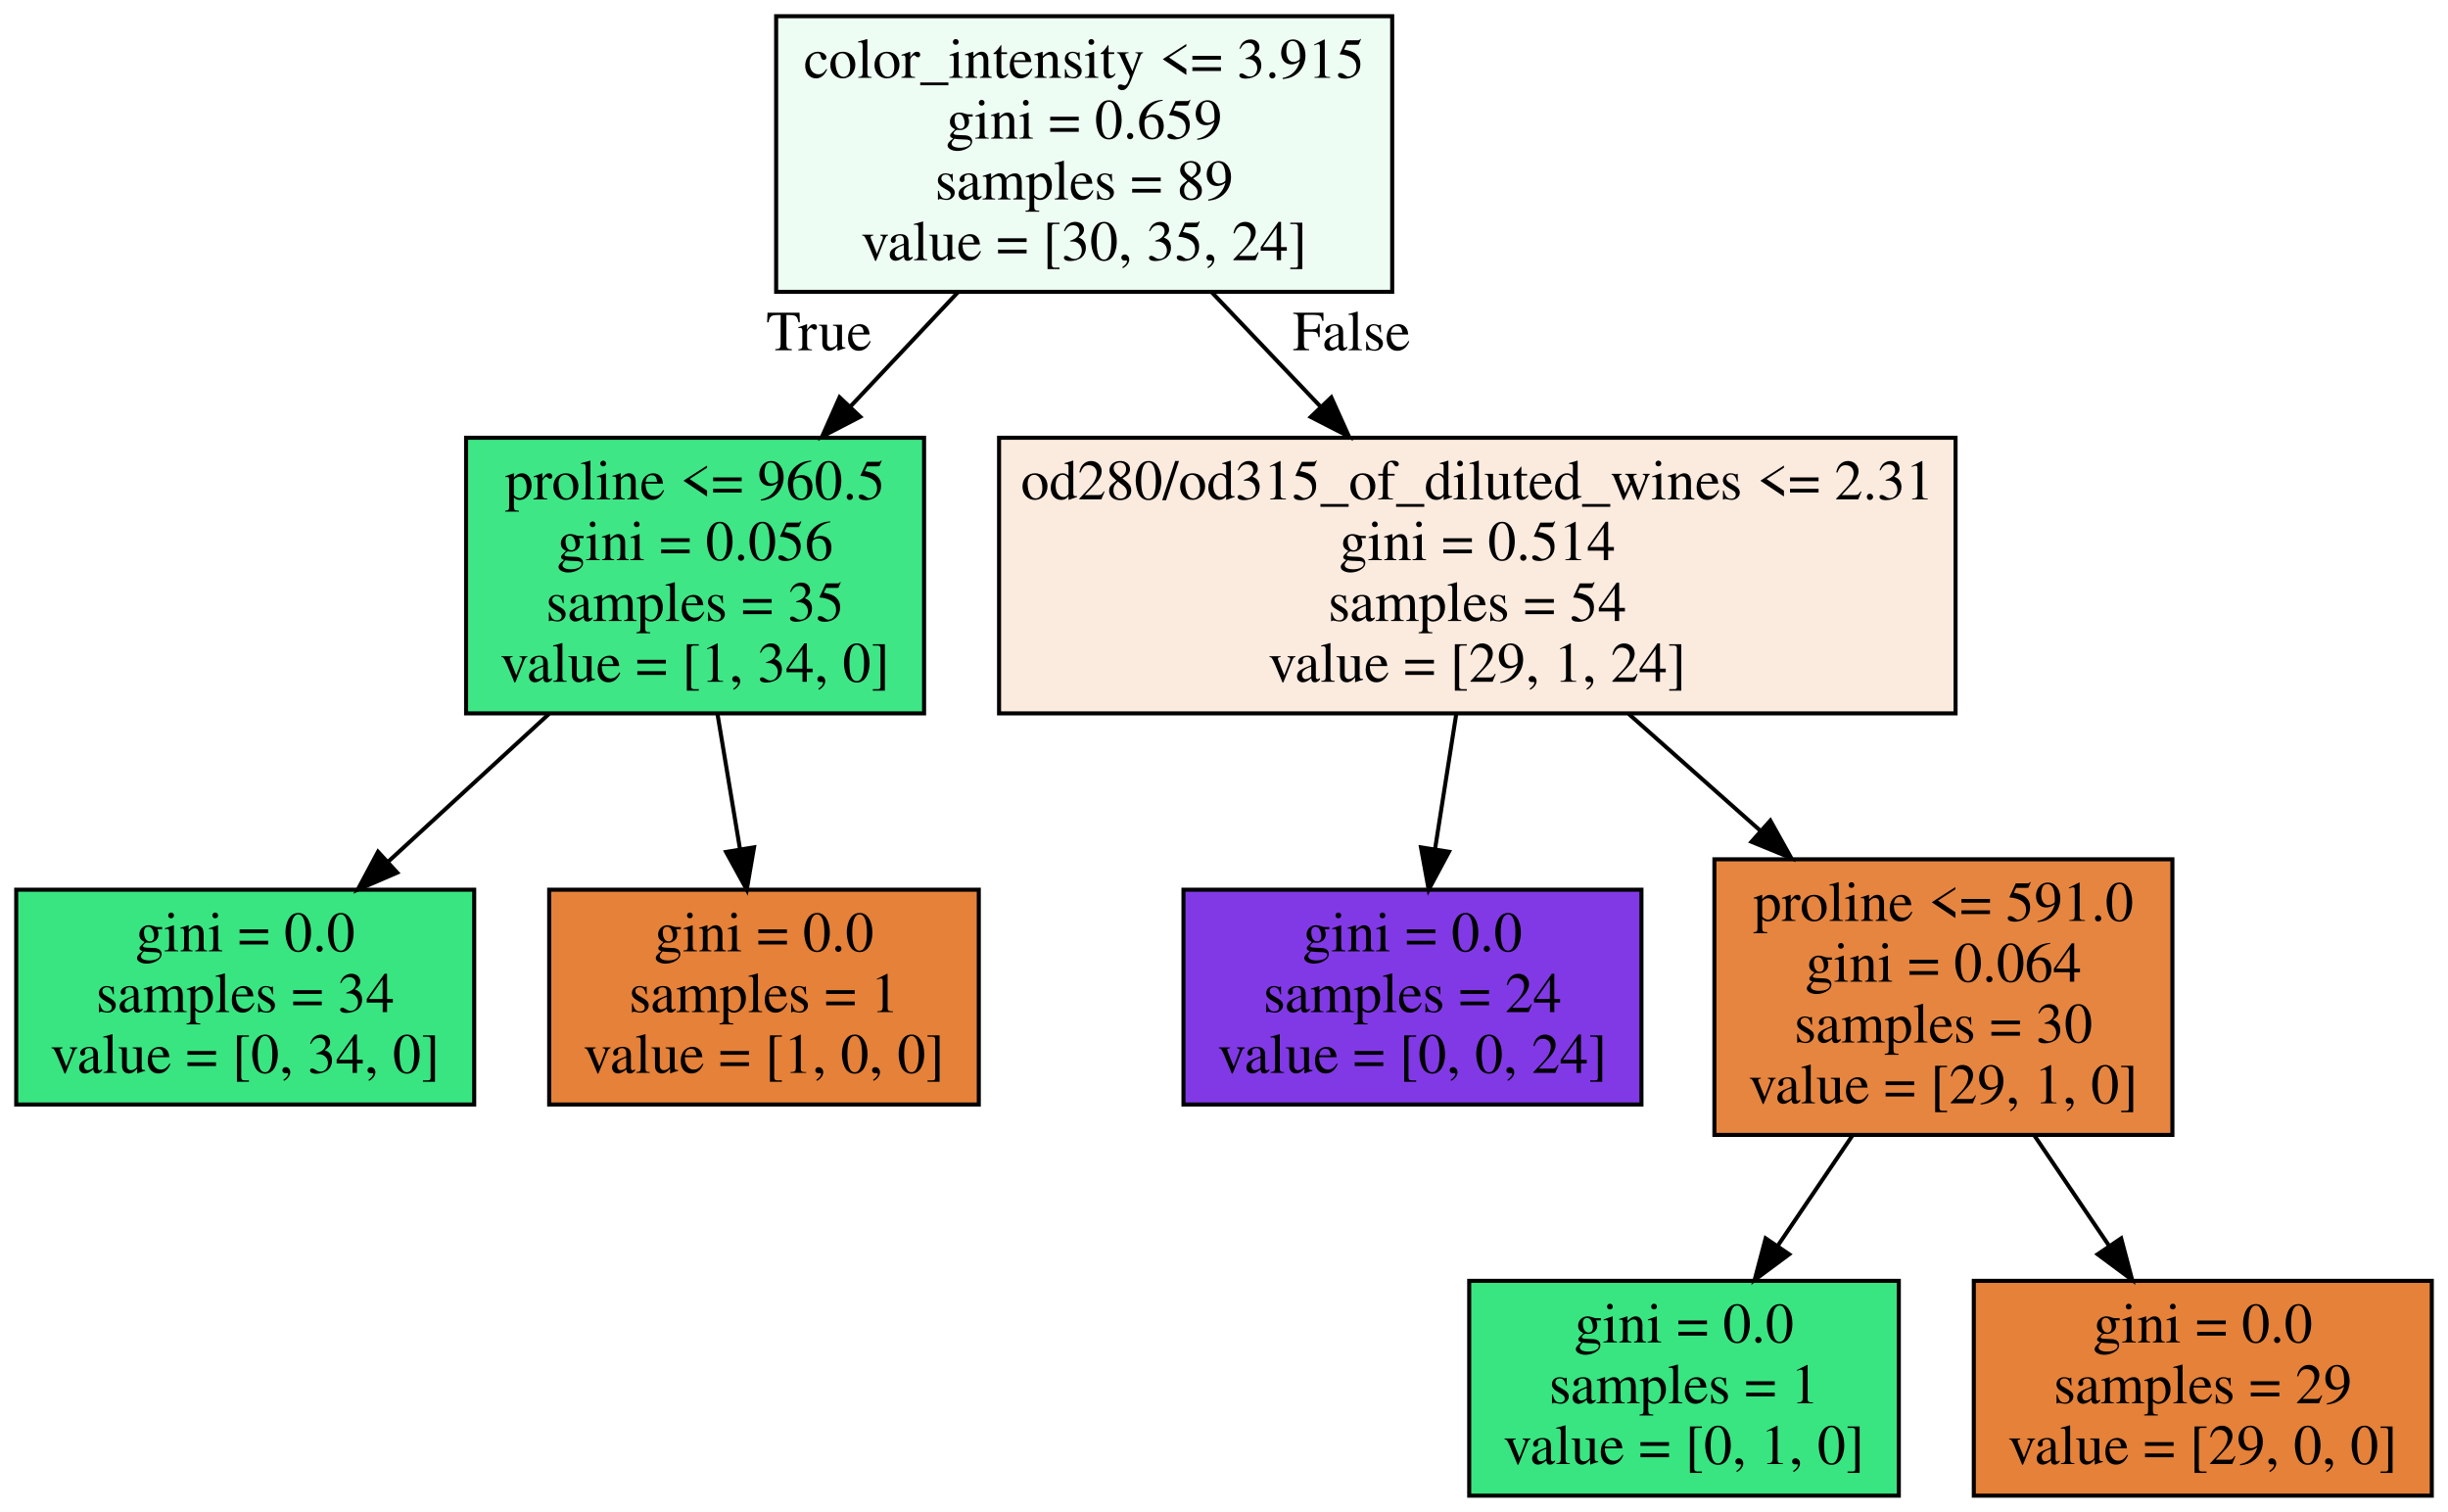
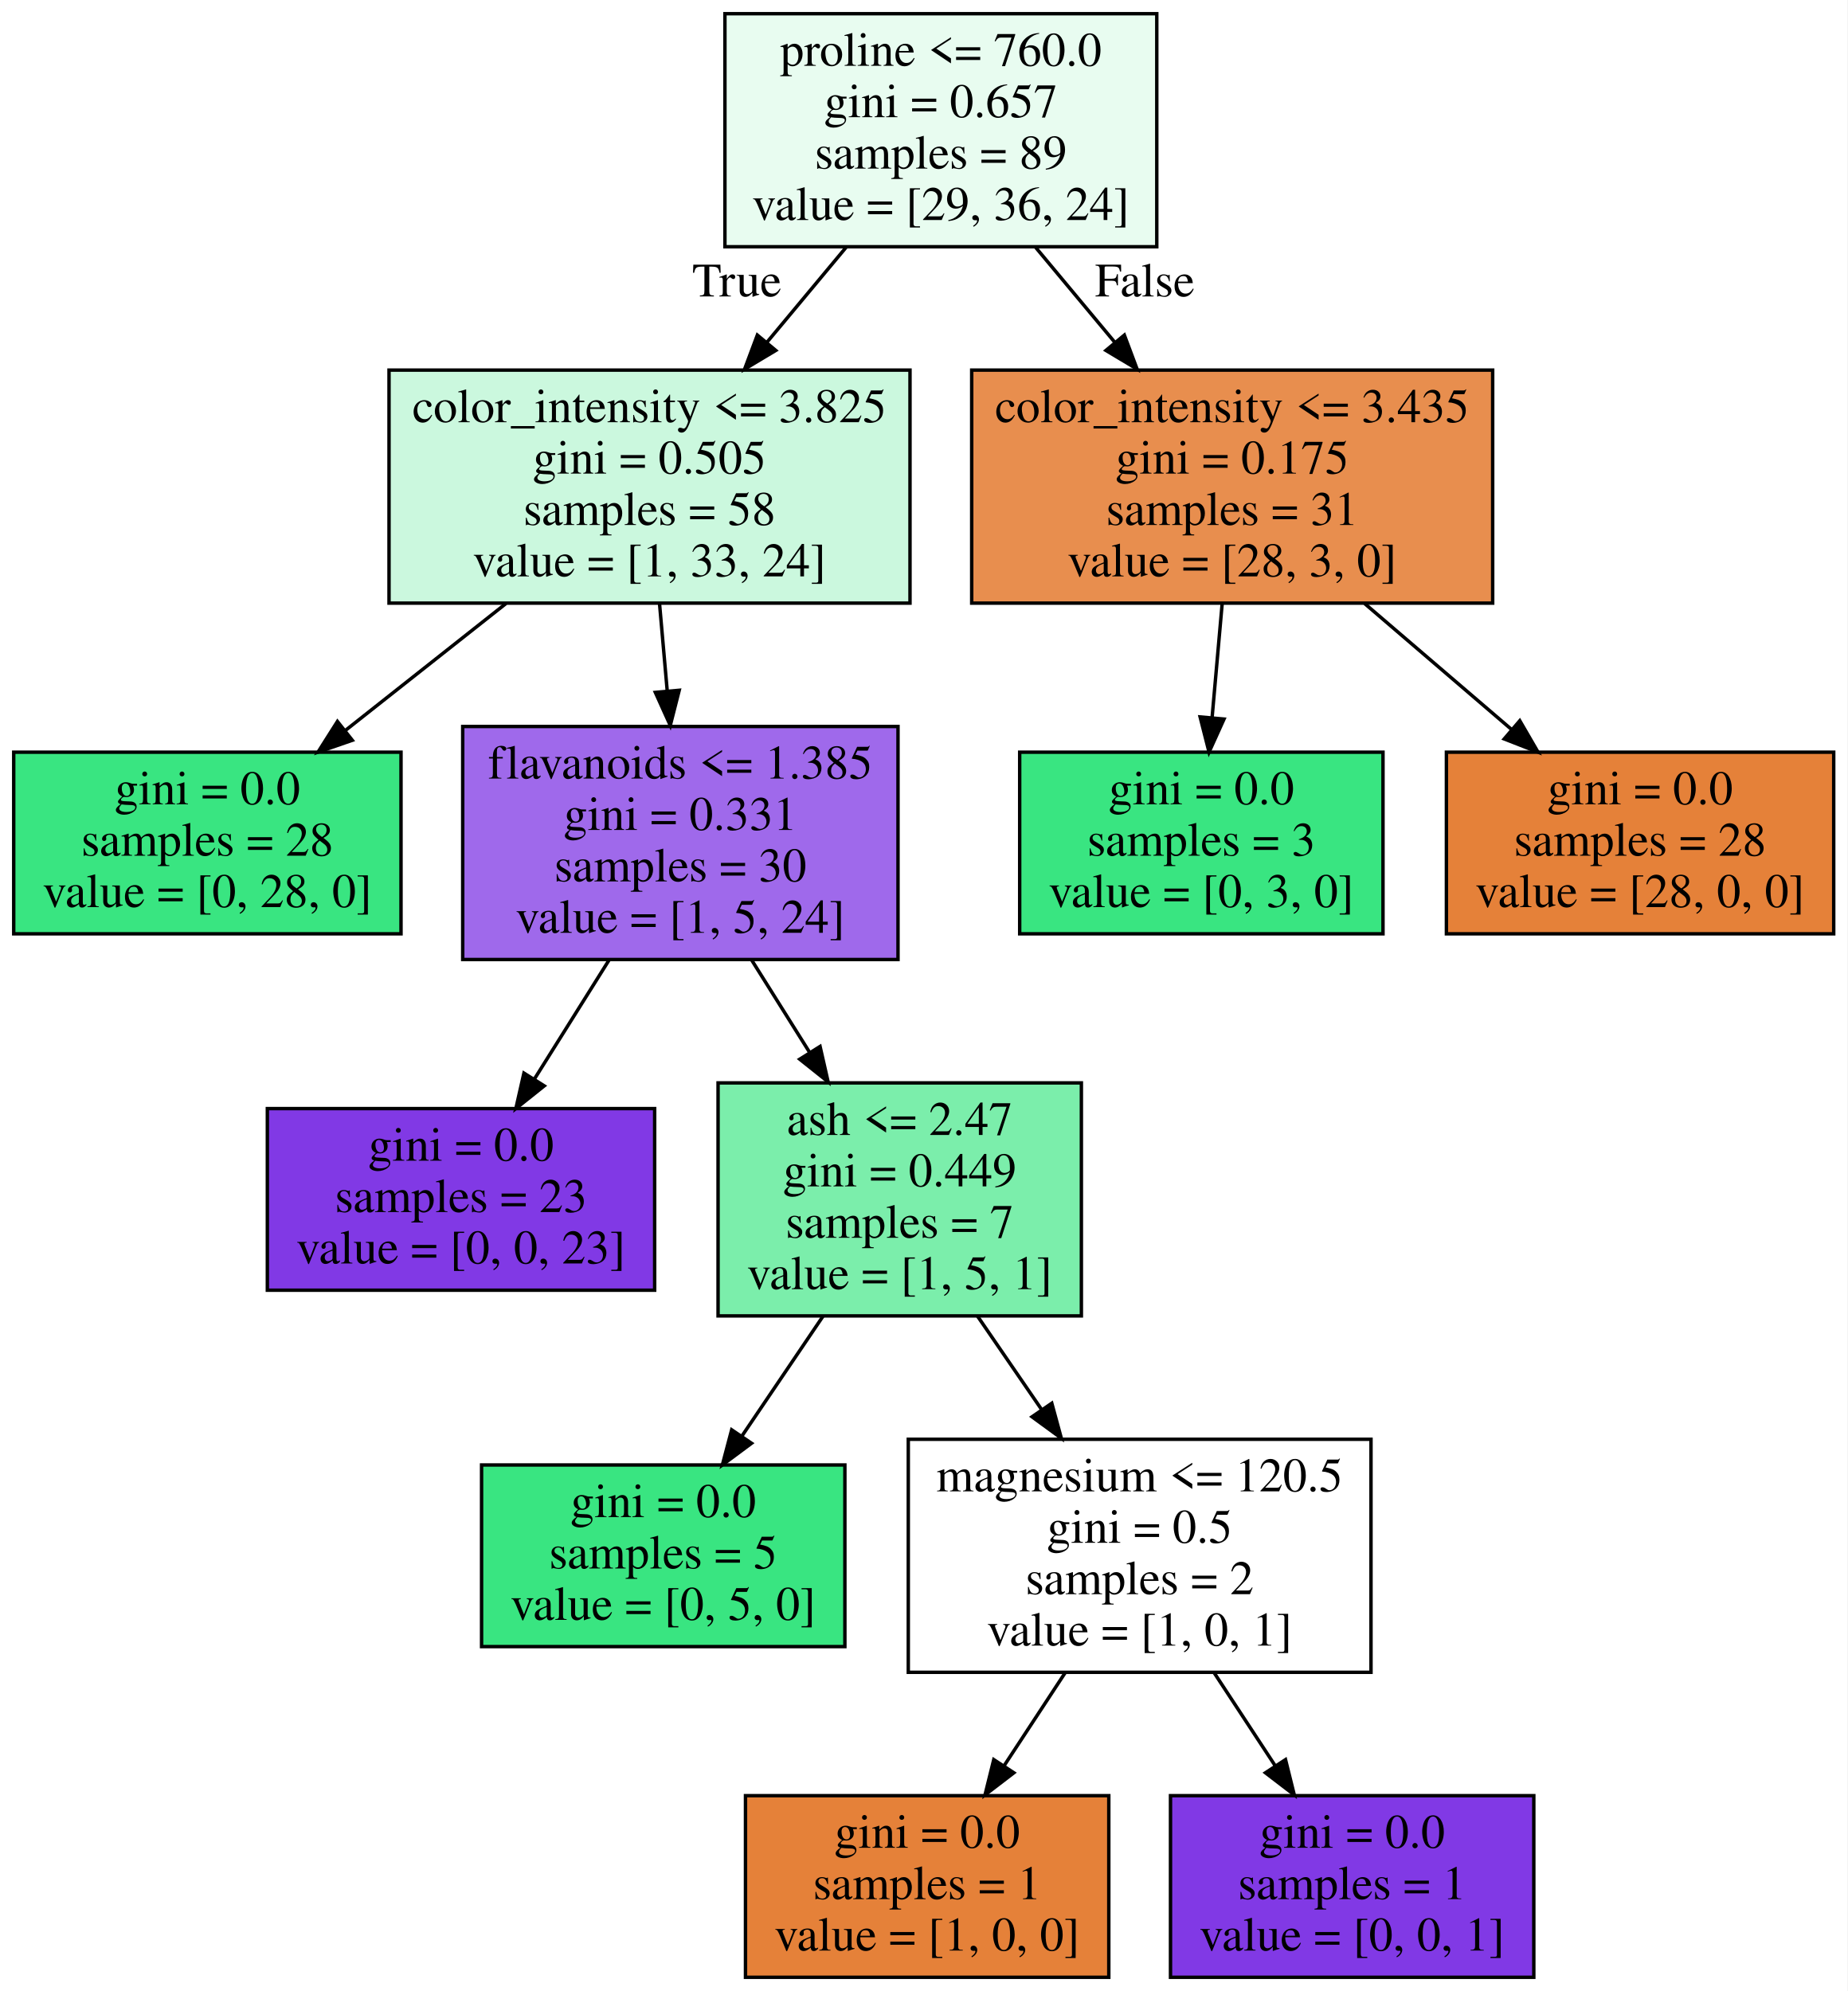
- <svg xmlns="http://www.w3.org/2000/svg" width="604pt" height="373pt" viewBox="0.00 0.00 604.00 373.00">
-   <g id="graph0" class="graph" transform="scale(1 1) rotate(0) translate(4 369)">
-     <polygon fill="white" stroke="transparent" points="-4,4 -4,-369 600,-369 600,4 -4,4" />
+ <svg xmlns="http://www.w3.org/2000/svg" width="539pt" height="581pt" viewBox="0.00 0.00 539.00 581.00">
+   <g id="graph0" class="graph" transform="scale(1 1) rotate(0) translate(4 577)">
+     <polygon fill="white" stroke="transparent" points="-4,4 -4,-577 535,-577 535,4 -4,4" />
    <g id="node1" class="node">
-       <polygon fill="#eefdf4" stroke="black" points="339.5,-365 187.5,-365 187.5,-297 339.5,-297 339.5,-365" />
-       <text text-anchor="middle" x="263.5" y="-349.8" font-family="Times,serif" font-size="14.00">color_intensity &lt;= 3.915</text>
-       <text text-anchor="middle" x="263.5" y="-334.8" font-family="Times,serif" font-size="14.00">gini = 0.659</text>
-       <text text-anchor="middle" x="263.5" y="-319.8" font-family="Times,serif" font-size="14.00">samples = 89</text>
-       <text text-anchor="middle" x="263.5" y="-304.8" font-family="Times,serif" font-size="14.00">value = [30, 35, 24]</text>
+       <polygon fill="#e8fcf0" stroke="black" points="333.5,-573 207.5,-573 207.5,-505 333.5,-505 333.5,-573" />
+       <text text-anchor="middle" x="270.5" y="-557.8" font-family="Times,serif" font-size="14.00">proline &lt;= 760.0</text>
+       <text text-anchor="middle" x="270.5" y="-542.8" font-family="Times,serif" font-size="14.00">gini = 0.657</text>
+       <text text-anchor="middle" x="270.5" y="-527.8" font-family="Times,serif" font-size="14.00">samples = 89</text>
+       <text text-anchor="middle" x="270.5" y="-512.8" font-family="Times,serif" font-size="14.00">value = [29, 36, 24]</text>
    </g>
    <g id="node2" class="node">
-       <polygon fill="#3fe685" stroke="black" points="224,-261 111,-261 111,-193 224,-193 224,-261" />
-       <text text-anchor="middle" x="167.5" y="-245.8" font-family="Times,serif" font-size="14.00">proline &lt;= 960.5</text>
-       <text text-anchor="middle" x="167.5" y="-230.8" font-family="Times,serif" font-size="14.00">gini = 0.056</text>
-       <text text-anchor="middle" x="167.5" y="-215.8" font-family="Times,serif" font-size="14.00">samples = 35</text>
-       <text text-anchor="middle" x="167.5" y="-200.8" font-family="Times,serif" font-size="14.00">value = [1, 34, 0]</text>
+       <polygon fill="#cbf8de" stroke="black" points="261.5,-469 109.5,-469 109.5,-401 261.5,-401 261.5,-469" />
+       <text text-anchor="middle" x="185.5" y="-453.8" font-family="Times,serif" font-size="14.00">color_intensity &lt;= 3.825</text>
+       <text text-anchor="middle" x="185.5" y="-438.8" font-family="Times,serif" font-size="14.00">gini = 0.505</text>
+       <text text-anchor="middle" x="185.5" y="-423.8" font-family="Times,serif" font-size="14.00">samples = 58</text>
+       <text text-anchor="middle" x="185.5" y="-408.8" font-family="Times,serif" font-size="14.00">value = [1, 33, 24]</text>
    </g>
    <g id="edge1" class="edge">
-       <path fill="none" stroke="black" d="M232.33,-296.88C223.86,-287.89 214.6,-278.04 205.79,-268.68" />
-       <polygon fill="black" stroke="black" points="208.24,-266.18 198.84,-261.3 203.15,-270.98 208.24,-266.18" />
-       <text text-anchor="middle" x="198.08" y="-282.59" font-family="Times,serif" font-size="14.00">True</text>
+       <path fill="none" stroke="black" d="M242.9,-504.88C235.55,-496.07 227.53,-486.43 219.86,-477.24" />
+       <polygon fill="black" stroke="black" points="222.34,-474.74 213.25,-469.3 216.96,-479.22 222.34,-474.74" />
+       <text text-anchor="middle" x="210.99" y="-490.5" font-family="Times,serif" font-size="14.00">True</text>
+     </g>
+     <g id="node11" class="node">
+       <polygon fill="#e88e4e" stroke="black" points="431.5,-469 279.5,-469 279.5,-401 431.5,-401 431.5,-469" />
+       <text text-anchor="middle" x="355.5" y="-453.8" font-family="Times,serif" font-size="14.00">color_intensity &lt;= 3.435</text>
+       <text text-anchor="middle" x="355.5" y="-438.8" font-family="Times,serif" font-size="14.00">gini = 0.175</text>
+       <text text-anchor="middle" x="355.5" y="-423.8" font-family="Times,serif" font-size="14.00">samples = 31</text>
+       <text text-anchor="middle" x="355.5" y="-408.8" font-family="Times,serif" font-size="14.00">value = [28, 3, 0]</text>
+     </g>
+     <g id="edge10" class="edge">
+       <path fill="none" stroke="black" d="M298.1,-504.88C305.45,-496.07 313.47,-486.43 321.14,-477.24" />
+       <polygon fill="black" stroke="black" points="324.04,-479.22 327.75,-469.3 318.66,-474.74 324.04,-479.22" />
+       <text text-anchor="middle" x="330.01" y="-490.5" font-family="Times,serif" font-size="14.00">False</text>
+     </g>
+     <g id="node3" class="node">
+       <polygon fill="#39e581" stroke="black" points="113,-357.5 0,-357.5 0,-304.5 113,-304.5 113,-357.5" />
+       <text text-anchor="middle" x="56.5" y="-342.3" font-family="Times,serif" font-size="14.00">gini = 0.0</text>
+       <text text-anchor="middle" x="56.5" y="-327.3" font-family="Times,serif" font-size="14.00">samples = 28</text>
+       <text text-anchor="middle" x="56.5" y="-312.3" font-family="Times,serif" font-size="14.00">value = [0, 28, 0]</text>
+     </g>
+     <g id="edge2" class="edge">
+       <path fill="none" stroke="black" d="M143.62,-400.88C128.6,-389.01 111.7,-375.65 96.81,-363.88" />
+       <polygon fill="black" stroke="black" points="98.79,-360.98 88.78,-357.52 94.45,-366.47 98.79,-360.98" />
+     </g>
+     <g id="node4" class="node">
+       <polygon fill="#9f69eb" stroke="black" points="258,-365 131,-365 131,-297 258,-297 258,-365" />
+       <text text-anchor="middle" x="194.5" y="-349.8" font-family="Times,serif" font-size="14.00">flavanoids &lt;= 1.385</text>
+       <text text-anchor="middle" x="194.5" y="-334.8" font-family="Times,serif" font-size="14.00">gini = 0.331</text>
+       <text text-anchor="middle" x="194.5" y="-319.8" font-family="Times,serif" font-size="14.00">samples = 30</text>
+       <text text-anchor="middle" x="194.5" y="-304.8" font-family="Times,serif" font-size="14.00">value = [1, 5, 24]</text>
+     </g>
+     <g id="edge3" class="edge">
+       <path fill="none" stroke="black" d="M188.42,-400.88C189.14,-392.78 189.91,-383.98 190.66,-375.47" />
+       <polygon fill="black" stroke="black" points="194.17,-375.57 191.56,-365.3 187.2,-374.95 194.17,-375.57" />
    </g>
    <g id="node5" class="node">
-       <polygon fill="#fbeade" stroke="black" points="478.5,-261 242.5,-261 242.5,-193 478.5,-193 478.5,-261" />
-       <text text-anchor="middle" x="360.5" y="-245.8" font-family="Times,serif" font-size="14.00">od280/od315_of_diluted_wines &lt;= 2.31</text>
-       <text text-anchor="middle" x="360.5" y="-230.8" font-family="Times,serif" font-size="14.00">gini = 0.514</text>
-       <text text-anchor="middle" x="360.5" y="-215.8" font-family="Times,serif" font-size="14.00">samples = 54</text>
-       <text text-anchor="middle" x="360.5" y="-200.8" font-family="Times,serif" font-size="14.00">value = [29, 1, 24]</text>
+       <polygon fill="#8139e5" stroke="black" points="187,-253.5 74,-253.5 74,-200.5 187,-200.5 187,-253.5" />
+       <text text-anchor="middle" x="130.5" y="-238.3" font-family="Times,serif" font-size="14.00">gini = 0.0</text>
+       <text text-anchor="middle" x="130.5" y="-223.3" font-family="Times,serif" font-size="14.00">samples = 23</text>
+       <text text-anchor="middle" x="130.5" y="-208.3" font-family="Times,serif" font-size="14.00">value = [0, 0, 23]</text>
    </g>
    <g id="edge4" class="edge">
-       <path fill="none" stroke="black" d="M294.99,-296.88C303.55,-287.89 312.91,-278.04 321.82,-268.68" />
-       <polygon fill="black" stroke="black" points="324.48,-270.96 328.83,-261.3 319.41,-266.13 324.48,-270.96" />
-       <text text-anchor="middle" x="329.46" y="-282.59" font-family="Times,serif" font-size="14.00">False</text>
-     </g>
-     <g id="node3" class="node">
-       <polygon fill="#39e581" stroke="black" points="113,-149.5 0,-149.5 0,-96.5 113,-96.5 113,-149.5" />
-       <text text-anchor="middle" x="56.5" y="-134.3" font-family="Times,serif" font-size="14.00">gini = 0.0</text>
-       <text text-anchor="middle" x="56.5" y="-119.3" font-family="Times,serif" font-size="14.00">samples = 34</text>
-       <text text-anchor="middle" x="56.5" y="-104.3" font-family="Times,serif" font-size="14.00">value = [0, 34, 0]</text>
-     </g>
-     <g id="edge2" class="edge">
-       <path fill="none" stroke="black" d="M131.46,-192.88C118.78,-181.23 104.54,-168.14 91.9,-156.53" />
-       <polygon fill="black" stroke="black" points="94,-153.71 84.27,-149.52 89.27,-158.86 94,-153.71" />
-     </g>
-     <g id="node4" class="node">
-       <polygon fill="#e58139" stroke="black" points="237.5,-149.5 131.5,-149.5 131.5,-96.5 237.5,-96.5 237.5,-149.5" />
-       <text text-anchor="middle" x="184.5" y="-134.3" font-family="Times,serif" font-size="14.00">gini = 0.0</text>
-       <text text-anchor="middle" x="184.5" y="-119.3" font-family="Times,serif" font-size="14.00">samples = 1</text>
-       <text text-anchor="middle" x="184.5" y="-104.3" font-family="Times,serif" font-size="14.00">value = [1, 0, 0]</text>
-     </g>
-     <g id="edge3" class="edge">
-       <path fill="none" stroke="black" d="M173.02,-192.88C174.8,-182.22 176.77,-170.35 178.58,-159.52" />
-       <polygon fill="black" stroke="black" points="182.05,-159.96 180.25,-149.52 175.15,-158.81 182.05,-159.96" />
+       <path fill="none" stroke="black" d="M173.72,-296.88C166.75,-285.78 158.97,-273.37 151.95,-262.18" />
+       <polygon fill="black" stroke="black" points="154.79,-260.13 146.51,-253.52 148.86,-263.85 154.79,-260.13" />
    </g>
    <g id="node6" class="node">
-       <polygon fill="#8139e5" stroke="black" points="401,-149.5 288,-149.5 288,-96.5 401,-96.5 401,-149.5" />
-       <text text-anchor="middle" x="344.5" y="-134.3" font-family="Times,serif" font-size="14.00">gini = 0.0</text>
-       <text text-anchor="middle" x="344.5" y="-119.3" font-family="Times,serif" font-size="14.00">samples = 24</text>
-       <text text-anchor="middle" x="344.5" y="-104.3" font-family="Times,serif" font-size="14.00">value = [0, 0, 24]</text>
+       <polygon fill="#7beeab" stroke="black" points="311.5,-261 205.5,-261 205.5,-193 311.5,-193 311.5,-261" />
+       <text text-anchor="middle" x="258.5" y="-245.8" font-family="Times,serif" font-size="14.00">ash &lt;= 2.47</text>
+       <text text-anchor="middle" x="258.5" y="-230.8" font-family="Times,serif" font-size="14.00">gini = 0.449</text>
+       <text text-anchor="middle" x="258.5" y="-215.8" font-family="Times,serif" font-size="14.00">samples = 7</text>
+       <text text-anchor="middle" x="258.5" y="-200.8" font-family="Times,serif" font-size="14.00">value = [1, 5, 1]</text>
    </g>
    <g id="edge5" class="edge">
-       <path fill="none" stroke="black" d="M355.31,-192.88C353.63,-182.22 351.77,-170.35 350.07,-159.52" />
-       <polygon fill="black" stroke="black" points="353.51,-158.86 348.5,-149.52 346.6,-159.94 353.51,-158.86" />
+       <path fill="none" stroke="black" d="M215.28,-296.88C220.7,-288.24 226.61,-278.82 232.28,-269.79" />
+       <polygon fill="black" stroke="black" points="235.26,-271.63 237.61,-261.3 229.33,-267.91 235.26,-271.63" />
    </g>
    <g id="node7" class="node">
-       <polygon fill="#e68540" stroke="black" points="532,-157 419,-157 419,-89 532,-89 532,-157" />
-       <text text-anchor="middle" x="475.5" y="-141.8" font-family="Times,serif" font-size="14.00">proline &lt;= 591.0</text>
-       <text text-anchor="middle" x="475.5" y="-126.8" font-family="Times,serif" font-size="14.00">gini = 0.064</text>
-       <text text-anchor="middle" x="475.5" y="-111.8" font-family="Times,serif" font-size="14.00">samples = 30</text>
-       <text text-anchor="middle" x="475.5" y="-96.8" font-family="Times,serif" font-size="14.00">value = [29, 1, 0]</text>
+       <polygon fill="#39e581" stroke="black" points="242.5,-149.5 136.5,-149.5 136.5,-96.5 242.5,-96.5 242.5,-149.5" />
+       <text text-anchor="middle" x="189.5" y="-134.3" font-family="Times,serif" font-size="14.00">gini = 0.0</text>
+       <text text-anchor="middle" x="189.5" y="-119.3" font-family="Times,serif" font-size="14.00">samples = 5</text>
+       <text text-anchor="middle" x="189.5" y="-104.3" font-family="Times,serif" font-size="14.00">value = [0, 5, 0]</text>
    </g>
    <g id="edge6" class="edge">
-       <path fill="none" stroke="black" d="M397.84,-192.88C408.18,-183.71 419.52,-173.65 430.26,-164.12" />
-       <polygon fill="black" stroke="black" points="432.8,-166.55 437.96,-157.3 428.15,-161.32 432.8,-166.55" />
+       <path fill="none" stroke="black" d="M236.1,-192.88C228.51,-181.67 220.03,-169.13 212.4,-157.85" />
+       <polygon fill="black" stroke="black" points="215.27,-155.84 206.76,-149.52 209.47,-159.76 215.27,-155.84" />
    </g>
    <g id="node8" class="node">
-       <polygon fill="#39e581" stroke="black" points="464.5,-53 358.5,-53 358.5,0 464.5,0 464.5,-53" />
-       <text text-anchor="middle" x="411.5" y="-37.8" font-family="Times,serif" font-size="14.00">gini = 0.0</text>
-       <text text-anchor="middle" x="411.5" y="-22.8" font-family="Times,serif" font-size="14.00">samples = 1</text>
-       <text text-anchor="middle" x="411.5" y="-7.8" font-family="Times,serif" font-size="14.00">value = [0, 1, 0]</text>
+       <polygon fill="#ffffff" stroke="black" points="396,-157 261,-157 261,-89 396,-89 396,-157" />
+       <text text-anchor="middle" x="328.5" y="-141.8" font-family="Times,serif" font-size="14.00">magnesium &lt;= 120.5</text>
+       <text text-anchor="middle" x="328.5" y="-126.8" font-family="Times,serif" font-size="14.00">gini = 0.5</text>
+       <text text-anchor="middle" x="328.5" y="-111.8" font-family="Times,serif" font-size="14.00">samples = 2</text>
+       <text text-anchor="middle" x="328.5" y="-96.8" font-family="Times,serif" font-size="14.00">value = [1, 0, 1]</text>
    </g>
    <g id="edge7" class="edge">
-       <path fill="none" stroke="black" d="M453.12,-88.95C447.11,-80.07 440.6,-70.46 434.55,-61.54" />
-       <polygon fill="black" stroke="black" points="437.44,-59.55 428.93,-53.24 431.64,-63.48 437.44,-59.55" />
+       <path fill="none" stroke="black" d="M281.23,-192.88C287.16,-184.24 293.62,-174.82 299.82,-165.79" />
+       <polygon fill="black" stroke="black" points="302.87,-167.52 305.65,-157.3 297.1,-163.56 302.87,-167.52" />
    </g>
    <g id="node9" class="node">
-       <polygon fill="#e58139" stroke="black" points="596,-53 483,-53 483,0 596,0 596,-53" />
-       <text text-anchor="middle" x="539.5" y="-37.8" font-family="Times,serif" font-size="14.00">gini = 0.0</text>
-       <text text-anchor="middle" x="539.5" y="-22.8" font-family="Times,serif" font-size="14.00">samples = 29</text>
-       <text text-anchor="middle" x="539.5" y="-7.8" font-family="Times,serif" font-size="14.00">value = [29, 0, 0]</text>
+       <polygon fill="#e58139" stroke="black" points="319.5,-53 213.5,-53 213.5,0 319.5,0 319.5,-53" />
+       <text text-anchor="middle" x="266.5" y="-37.8" font-family="Times,serif" font-size="14.00">gini = 0.0</text>
+       <text text-anchor="middle" x="266.5" y="-22.8" font-family="Times,serif" font-size="14.00">samples = 1</text>
+       <text text-anchor="middle" x="266.5" y="-7.8" font-family="Times,serif" font-size="14.00">value = [1, 0, 0]</text>
    </g>
    <g id="edge8" class="edge">
-       <path fill="none" stroke="black" d="M497.88,-88.95C503.89,-80.07 510.4,-70.46 516.45,-61.54" />
-       <polygon fill="black" stroke="black" points="519.36,-63.48 522.07,-53.24 513.56,-59.55 519.36,-63.48" />
+       <path fill="none" stroke="black" d="M306.82,-88.95C301.05,-80.17 294.82,-70.66 289.01,-61.82" />
+       <polygon fill="black" stroke="black" points="291.8,-59.68 283.39,-53.24 285.94,-63.52 291.8,-59.68" />
+     </g>
+     <g id="node10" class="node">
+       <polygon fill="#8139e5" stroke="black" points="443.5,-53 337.5,-53 337.5,0 443.5,0 443.5,-53" />
+       <text text-anchor="middle" x="390.5" y="-37.8" font-family="Times,serif" font-size="14.00">gini = 0.0</text>
+       <text text-anchor="middle" x="390.5" y="-22.8" font-family="Times,serif" font-size="14.00">samples = 1</text>
+       <text text-anchor="middle" x="390.5" y="-7.8" font-family="Times,serif" font-size="14.00">value = [0, 0, 1]</text>
+     </g>
+     <g id="edge9" class="edge">
+       <path fill="none" stroke="black" d="M350.18,-88.95C355.95,-80.17 362.18,-70.66 367.99,-61.82" />
+       <polygon fill="black" stroke="black" points="371.06,-63.52 373.61,-53.24 365.2,-59.68 371.06,-63.52" />
+     </g>
+     <g id="node12" class="node">
+       <polygon fill="#39e581" stroke="black" points="399.5,-357.5 293.5,-357.5 293.5,-304.5 399.5,-304.5 399.5,-357.5" />
+       <text text-anchor="middle" x="346.5" y="-342.3" font-family="Times,serif" font-size="14.00">gini = 0.0</text>
+       <text text-anchor="middle" x="346.5" y="-327.3" font-family="Times,serif" font-size="14.00">samples = 3</text>
+       <text text-anchor="middle" x="346.5" y="-312.3" font-family="Times,serif" font-size="14.00">value = [0, 3, 0]</text>
+     </g>
+     <g id="edge11" class="edge">
+       <path fill="none" stroke="black" d="M352.58,-400.88C351.64,-390.22 350.59,-378.35 349.63,-367.52" />
+       <polygon fill="black" stroke="black" points="353.12,-367.17 348.75,-357.52 346.14,-367.79 353.12,-367.17" />
+     </g>
+     <g id="node13" class="node">
+       <polygon fill="#e58139" stroke="black" points="531,-357.5 418,-357.5 418,-304.5 531,-304.5 531,-357.5" />
+       <text text-anchor="middle" x="474.5" y="-342.3" font-family="Times,serif" font-size="14.00">gini = 0.0</text>
+       <text text-anchor="middle" x="474.5" y="-327.3" font-family="Times,serif" font-size="14.00">samples = 28</text>
+       <text text-anchor="middle" x="474.5" y="-312.3" font-family="Times,serif" font-size="14.00">value = [28, 0, 0]</text>
+     </g>
+     <g id="edge12" class="edge">
+       <path fill="none" stroke="black" d="M394.14,-400.88C407.86,-389.12 423.29,-375.89 436.93,-364.2" />
+       <polygon fill="black" stroke="black" points="439.41,-366.69 444.73,-357.52 434.86,-361.37 439.41,-366.69" />
    </g>
  </g>
</svg>
